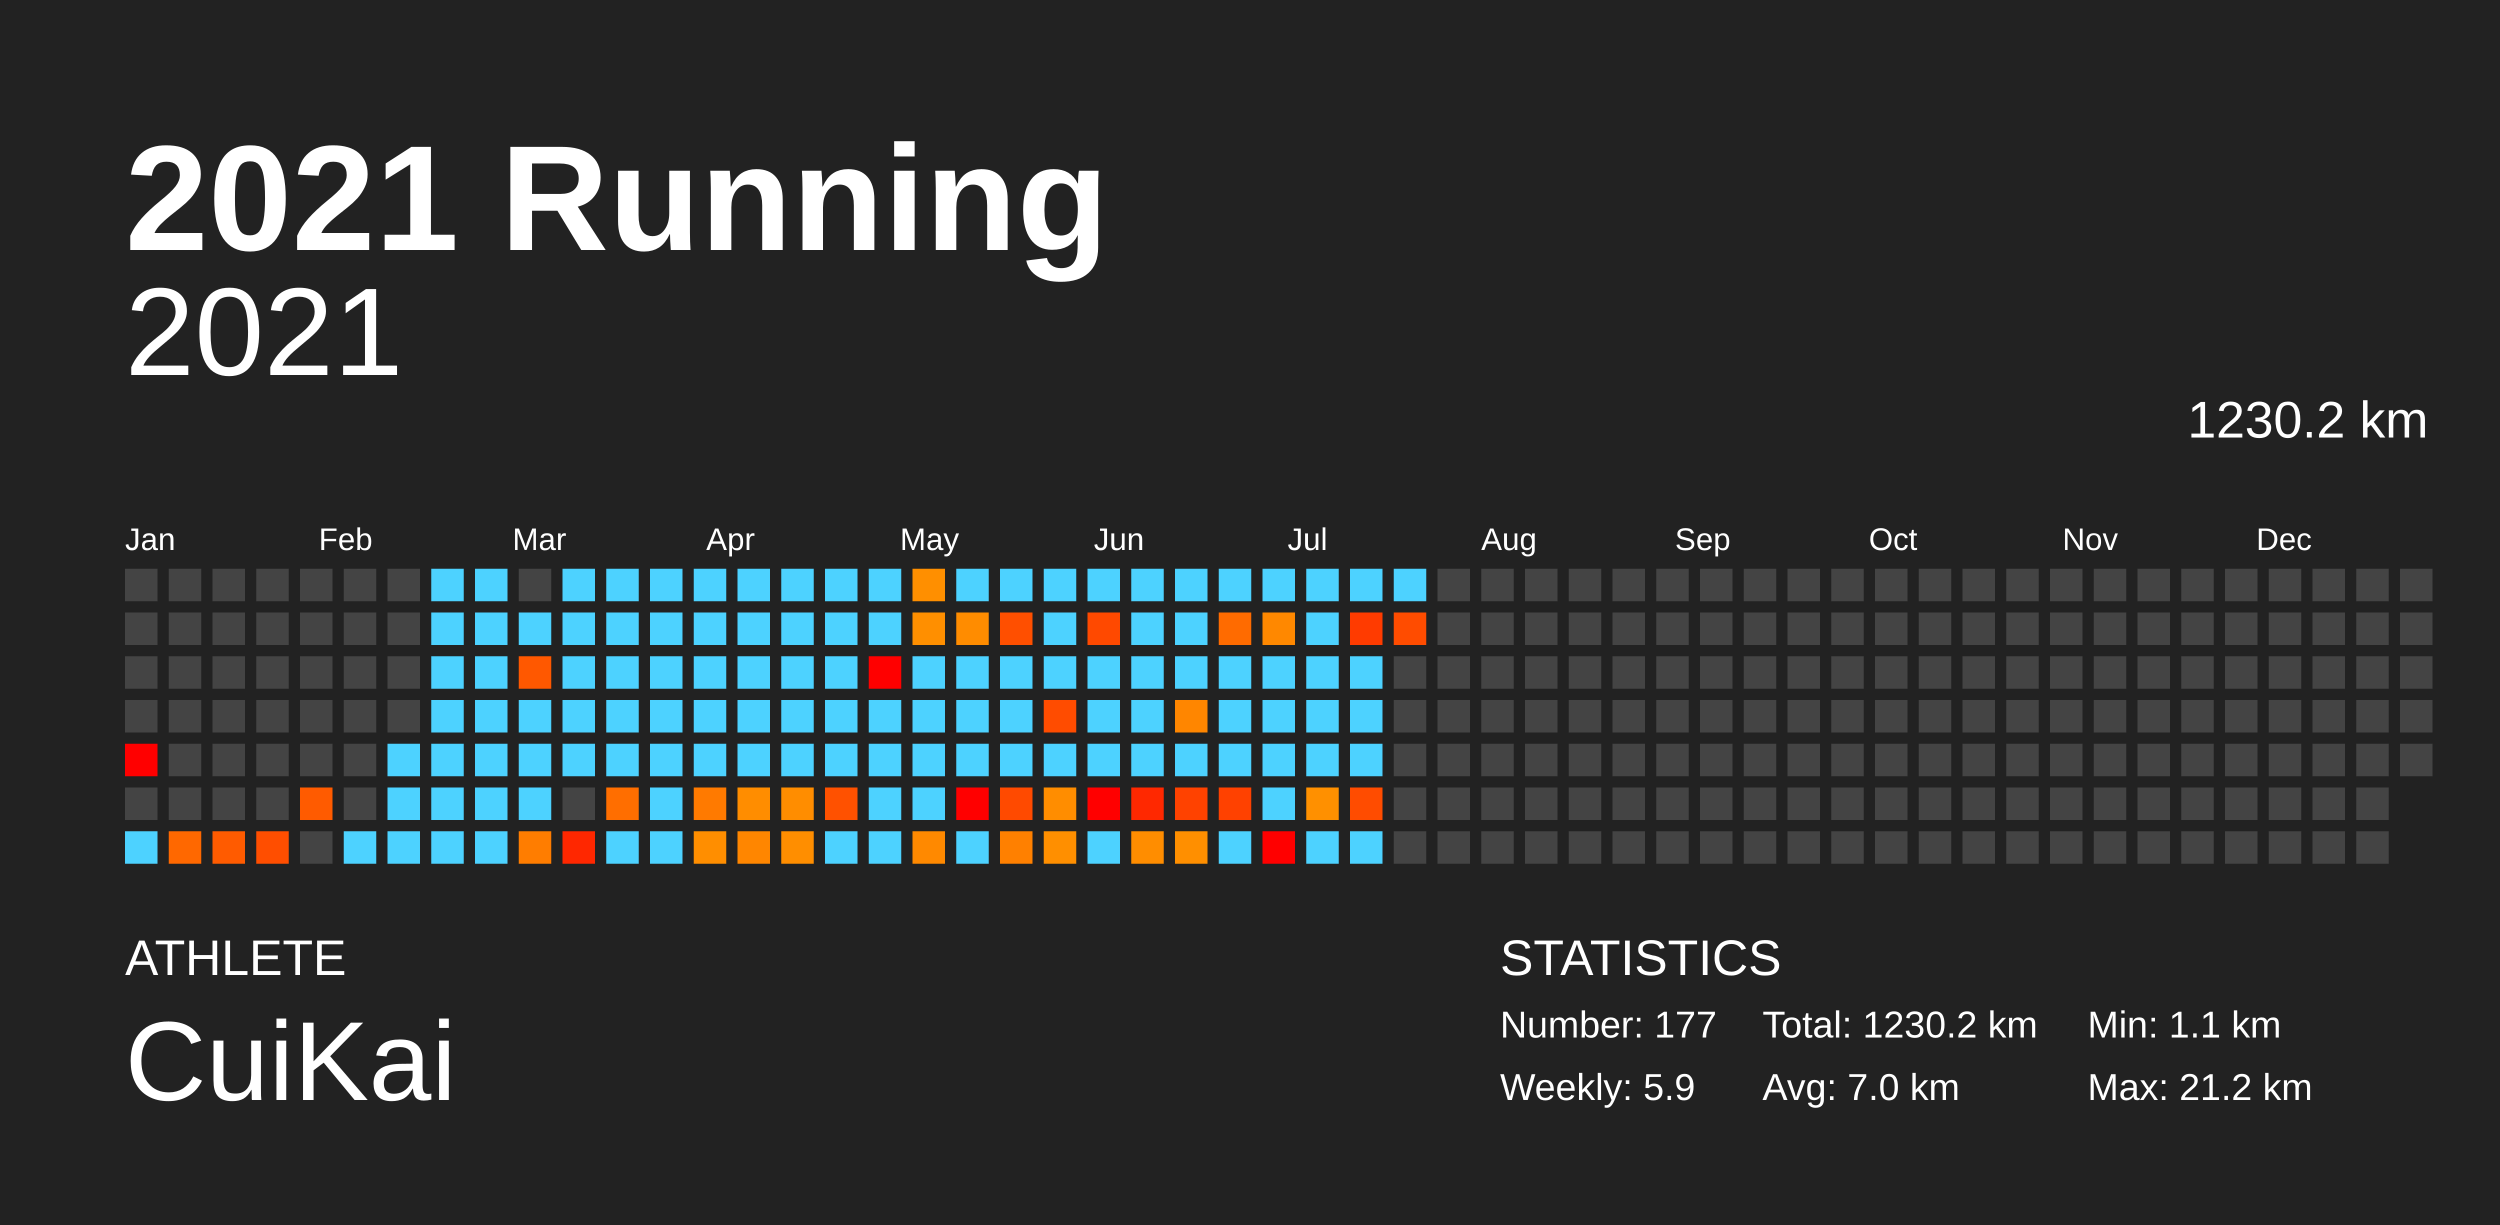
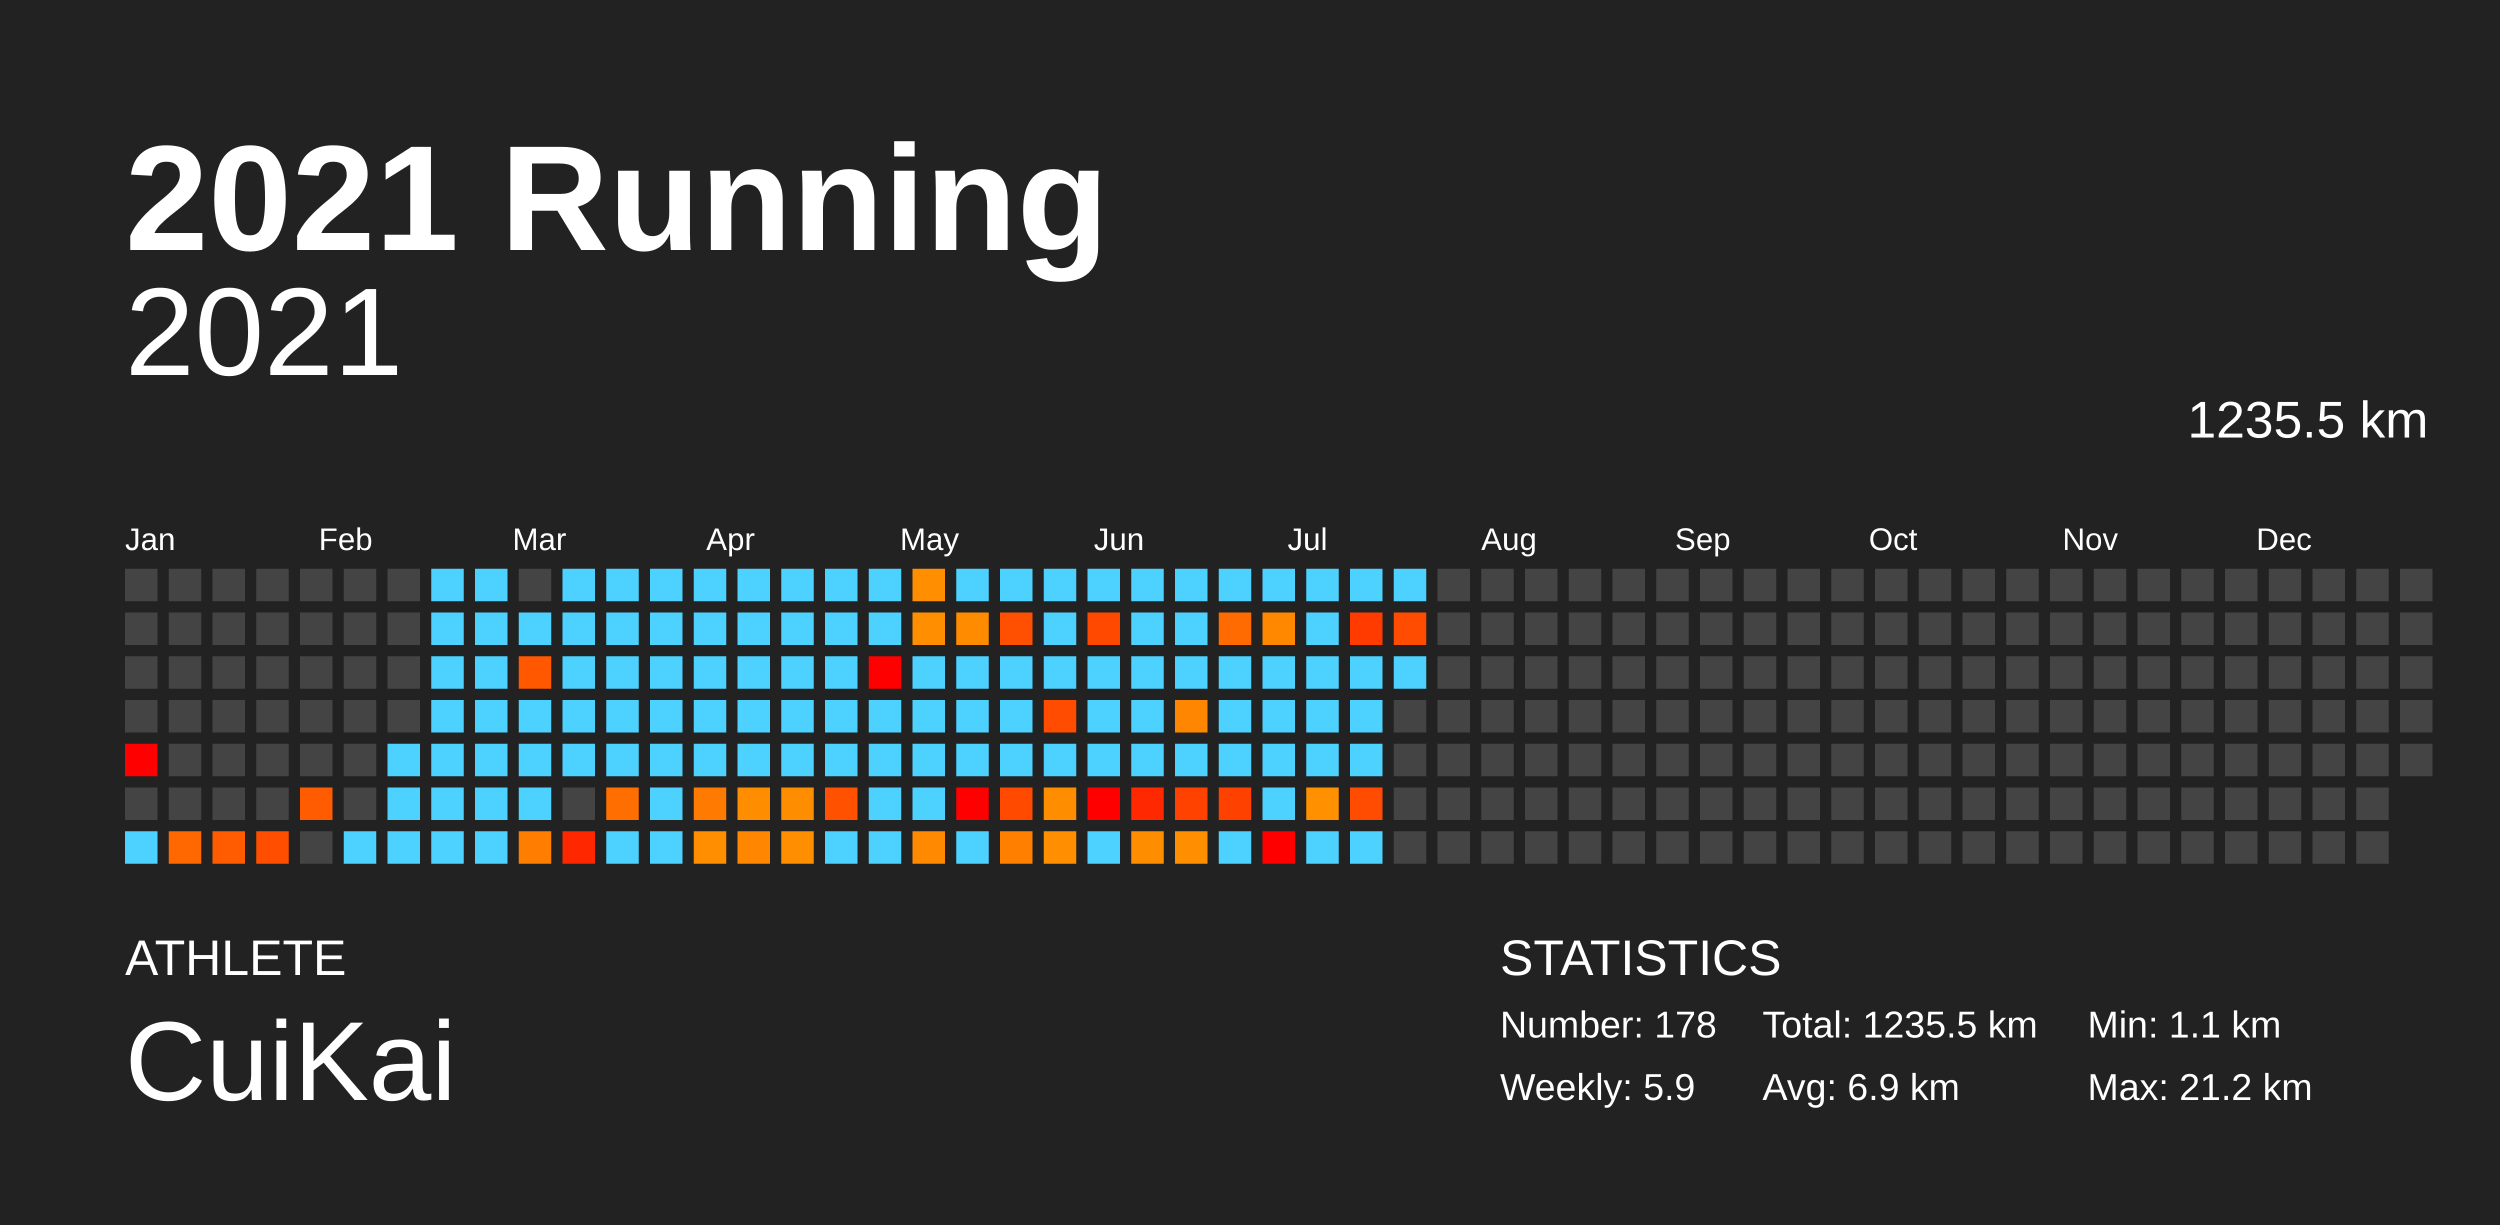
<svg xmlns="http://www.w3.org/2000/svg" baseProfile="full" height="98mm" version="1.1" viewBox="0,0,200,98" width="200mm">
  <defs />
  <rect fill="#222222" height="98" width="200" x="0" y="0" />
  <text fill="#FFFFFF" style="font-size:12px; font-family:Arial; font-weight:bold;" x="10" y="20">2021 Running</text>
  <text fill="#FFFFFF" style="font-size:4px; font-family:Arial" x="10" y="78">ATHLETE</text>
  <text fill="#FFFFFF" style="font-size:9px; font-family:Arial" x="10" y="88">CuiKai</text>
  <text fill="#FFFFFF" style="font-size:4px; font-family:Arial" x="120" y="78">STATISTICS</text>
-   <text fill="#FFFFFF" style="font-size:3px; font-family:Arial" x="120" y="83">Number: 177</text>
+   <text fill="#FFFFFF" style="font-size:3px; font-family:Arial" x="120" y="83">Number: 178</text>
  <text fill="#FFFFFF" style="font-size:3px; font-family:Arial" x="120" y="88">Weekly: 5.9</text>
-   <text fill="#FFFFFF" style="font-size:3px; font-family:Arial" x="141" y="83">Total: 1230.2 km</text>
-   <text fill="#FFFFFF" style="font-size:3px; font-family:Arial" x="141" y="88">Avg: 7.0 km</text>
+   <text fill="#FFFFFF" style="font-size:3px; font-family:Arial" x="141" y="83">Total: 1235.5 km</text>
+   <text fill="#FFFFFF" style="font-size:3px; font-family:Arial" x="141" y="88">Avg: 6.9 km</text>
  <text fill="#FFFFFF" style="font-size:3px; font-family:Arial" x="167" y="83">Min: 1.1 km</text>
  <text fill="#FFFFFF" style="font-size:3px; font-family:Arial" x="167" y="88">Max: 21.2 km</text>
  <text alignment-baseline="hanging" fill="#FFFFFF" style="font-size:10.0px; font-family:Arial;" x="10" y="30">2021</text>
-   <text alignment-baseline="hanging" fill="#FFFFFF" style="font-size:4.125px; font-family:Arial;" x="175" y="35">1230.2 km</text>
+   <text alignment-baseline="hanging" fill="#FFFFFF" style="font-size:4.125px; font-family:Arial;" x="175" y="35">1235.5 km</text>
  <text fill="#FFFFFF" style="font-size:2.5px; font-family:Arial" x="10.0" y="44">Jan</text>
  <text fill="#FFFFFF" style="font-size:2.5px; font-family:Arial" x="25.5" y="44">Feb</text>
  <text fill="#FFFFFF" style="font-size:2.5px; font-family:Arial" x="41.0" y="44">Mar</text>
  <text fill="#FFFFFF" style="font-size:2.5px; font-family:Arial" x="56.5" y="44">Apr</text>
  <text fill="#FFFFFF" style="font-size:2.5px; font-family:Arial" x="72.0" y="44">May</text>
  <text fill="#FFFFFF" style="font-size:2.5px; font-family:Arial" x="87.5" y="44">Jun</text>
  <text fill="#FFFFFF" style="font-size:2.5px; font-family:Arial" x="103.0" y="44">Jul</text>
  <text fill="#FFFFFF" style="font-size:2.5px; font-family:Arial" x="118.5" y="44">Aug</text>
  <text fill="#FFFFFF" style="font-size:2.5px; font-family:Arial" x="134.0" y="44">Sep</text>
  <text fill="#FFFFFF" style="font-size:2.5px; font-family:Arial" x="149.5" y="44">Oct</text>
  <text fill="#FFFFFF" style="font-size:2.5px; font-family:Arial" x="165.0" y="44">Nov</text>
  <text fill="#FFFFFF" style="font-size:2.5px; font-family:Arial" x="180.5" y="44">Dec</text>
  <rect fill="#444444" height="2.6" width="2.6" x="10.0" y="45.5" />
  <rect fill="#444444" height="2.6" width="2.6" x="10.0" y="49.0" />
  <rect fill="#444444" height="2.6" width="2.6" x="10.0" y="52.5" />
  <rect fill="#444444" height="2.6" width="2.6" x="10.0" y="56.0" />
  <rect fill="red" height="2.6" width="2.6" x="10.0" y="59.5" />
  <rect fill="#444444" height="2.6" width="2.6" x="10.0" y="63.0" />
  <rect fill="#4dd2ff" height="2.6" width="2.6" x="10.0" y="66.5" />
  <rect fill="#444444" height="2.6" width="2.6" x="13.5" y="45.5" />
  <rect fill="#444444" height="2.6" width="2.6" x="13.5" y="49.0" />
  <rect fill="#444444" height="2.6" width="2.6" x="13.5" y="52.5" />
  <rect fill="#444444" height="2.6" width="2.6" x="13.5" y="56.0" />
  <rect fill="#444444" height="2.6" width="2.6" x="13.5" y="59.5" />
  <rect fill="#444444" height="2.6" width="2.6" x="13.5" y="63.0" />
  <rect fill="#ff6800" height="2.6" width="2.6" x="13.5" y="66.5" />
  <rect fill="#444444" height="2.6" width="2.6" x="17.0" y="45.5" />
  <rect fill="#444444" height="2.6" width="2.6" x="17.0" y="49.0" />
  <rect fill="#444444" height="2.6" width="2.6" x="17.0" y="52.5" />
  <rect fill="#444444" height="2.6" width="2.6" x="17.0" y="56.0" />
  <rect fill="#444444" height="2.6" width="2.6" x="17.0" y="59.5" />
  <rect fill="#444444" height="2.6" width="2.6" x="17.0" y="63.0" />
  <rect fill="#ff5b00" height="2.6" width="2.6" x="17.0" y="66.5" />
  <rect fill="#444444" height="2.6" width="2.6" x="20.5" y="45.5" />
  <rect fill="#444444" height="2.6" width="2.6" x="20.5" y="49.0" />
  <rect fill="#444444" height="2.6" width="2.6" x="20.5" y="52.5" />
  <rect fill="#444444" height="2.6" width="2.6" x="20.5" y="56.0" />
  <rect fill="#444444" height="2.6" width="2.6" x="20.5" y="59.5" />
  <rect fill="#444444" height="2.6" width="2.6" x="20.5" y="63.0" />
  <rect fill="#ff4e00" height="2.6" width="2.6" x="20.5" y="66.5" />
  <rect fill="#444444" height="2.6" width="2.6" x="24.0" y="45.5" />
  <rect fill="#444444" height="2.6" width="2.6" x="24.0" y="49.0" />
  <rect fill="#444444" height="2.6" width="2.6" x="24.0" y="52.5" />
  <rect fill="#444444" height="2.6" width="2.6" x="24.0" y="56.0" />
  <rect fill="#444444" height="2.6" width="2.6" x="24.0" y="59.5" />
  <rect fill="#ff5b00" height="2.6" width="2.6" x="24.0" y="63.0" />
  <rect fill="#444444" height="2.6" width="2.6" x="24.0" y="66.5" />
  <rect fill="#444444" height="2.6" width="2.6" x="27.5" y="45.5" />
  <rect fill="#444444" height="2.6" width="2.6" x="27.5" y="49.0" />
  <rect fill="#444444" height="2.6" width="2.6" x="27.5" y="52.5" />
  <rect fill="#444444" height="2.6" width="2.6" x="27.5" y="56.0" />
  <rect fill="#444444" height="2.6" width="2.6" x="27.5" y="59.5" />
  <rect fill="#444444" height="2.6" width="2.6" x="27.5" y="63.0" />
  <rect fill="#4dd2ff" height="2.6" width="2.6" x="27.5" y="66.5" />
  <rect fill="#444444" height="2.6" width="2.6" x="31.0" y="45.5" />
  <rect fill="#444444" height="2.6" width="2.6" x="31.0" y="49.0" />
  <rect fill="#444444" height="2.6" width="2.6" x="31.0" y="52.5" />
  <rect fill="#444444" height="2.6" width="2.6" x="31.0" y="56.0" />
  <rect fill="#4dd2ff" height="2.6" width="2.6" x="31.0" y="59.5" />
  <rect fill="#4dd2ff" height="2.6" width="2.6" x="31.0" y="63.0" />
  <rect fill="#4dd2ff" height="2.6" width="2.6" x="31.0" y="66.5" />
  <rect fill="#4dd2ff" height="2.6" width="2.6" x="34.5" y="45.5" />
  <rect fill="#4dd2ff" height="2.6" width="2.6" x="34.5" y="49.0" />
  <rect fill="#4dd2ff" height="2.6" width="2.6" x="34.5" y="52.5" />
  <rect fill="#4dd2ff" height="2.6" width="2.6" x="34.5" y="56.0" />
  <rect fill="#4dd2ff" height="2.6" width="2.6" x="34.5" y="59.5" />
  <rect fill="#4dd2ff" height="2.6" width="2.6" x="34.5" y="63.0" />
  <rect fill="#4dd2ff" height="2.6" width="2.6" x="34.5" y="66.5" />
  <rect fill="#4dd2ff" height="2.6" width="2.6" x="38.0" y="45.5" />
  <rect fill="#4dd2ff" height="2.6" width="2.6" x="38.0" y="49.0" />
  <rect fill="#4dd2ff" height="2.6" width="2.6" x="38.0" y="52.5" />
  <rect fill="#4dd2ff" height="2.6" width="2.6" x="38.0" y="56.0" />
  <rect fill="#4dd2ff" height="2.6" width="2.6" x="38.0" y="59.5" />
  <rect fill="#4dd2ff" height="2.6" width="2.6" x="38.0" y="63.0" />
  <rect fill="#4dd2ff" height="2.6" width="2.6" x="38.0" y="66.5" />
  <rect fill="#444444" height="2.6" width="2.6" x="41.5" y="45.5" />
  <rect fill="#4dd2ff" height="2.6" width="2.6" x="41.5" y="49.0" />
  <rect fill="#ff5800" height="2.6" width="2.6" x="41.5" y="52.5" />
  <rect fill="#4dd2ff" height="2.6" width="2.6" x="41.5" y="56.0" />
  <rect fill="#4dd2ff" height="2.6" width="2.6" x="41.5" y="59.5" />
  <rect fill="#4dd2ff" height="2.6" width="2.6" x="41.5" y="63.0" />
  <rect fill="#ff7d00" height="2.6" width="2.6" x="41.5" y="66.5" />
  <rect fill="#4dd2ff" height="2.6" width="2.6" x="45.0" y="45.5" />
  <rect fill="#4dd2ff" height="2.6" width="2.6" x="45.0" y="49.0" />
  <rect fill="#4dd2ff" height="2.6" width="2.6" x="45.0" y="52.5" />
  <rect fill="#4dd2ff" height="2.6" width="2.6" x="45.0" y="56.0" />
  <rect fill="#4dd2ff" height="2.6" width="2.6" x="45.0" y="59.5" />
  <rect fill="#444444" height="2.6" width="2.6" x="45.0" y="63.0" />
  <rect fill="#ff2700" height="2.6" width="2.6" x="45.0" y="66.5" />
  <rect fill="#4dd2ff" height="2.6" width="2.6" x="48.5" y="45.5" />
  <rect fill="#4dd2ff" height="2.6" width="2.6" x="48.5" y="49.0" />
  <rect fill="#4dd2ff" height="2.6" width="2.6" x="48.5" y="52.5" />
  <rect fill="#4dd2ff" height="2.6" width="2.6" x="48.5" y="56.0" />
  <rect fill="#4dd2ff" height="2.6" width="2.6" x="48.5" y="59.5" />
  <rect fill="#ff6e00" height="2.6" width="2.6" x="48.5" y="63.0" />
  <rect fill="#4dd2ff" height="2.6" width="2.6" x="48.5" y="66.5" />
  <rect fill="#4dd2ff" height="2.6" width="2.6" x="52.0" y="45.5" />
  <rect fill="#4dd2ff" height="2.6" width="2.6" x="52.0" y="49.0" />
  <rect fill="#4dd2ff" height="2.6" width="2.6" x="52.0" y="52.5" />
  <rect fill="#4dd2ff" height="2.6" width="2.6" x="52.0" y="56.0" />
  <rect fill="#4dd2ff" height="2.6" width="2.6" x="52.0" y="59.5" />
  <rect fill="#4dd2ff" height="2.6" width="2.6" x="52.0" y="63.0" />
  <rect fill="#4dd2ff" height="2.6" width="2.6" x="52.0" y="66.5" />
  <rect fill="#4dd2ff" height="2.6" width="2.6" x="55.5" y="45.5" />
  <rect fill="#4dd2ff" height="2.6" width="2.6" x="55.5" y="49.0" />
  <rect fill="#4dd2ff" height="2.6" width="2.6" x="55.5" y="52.5" />
  <rect fill="#4dd2ff" height="2.6" width="2.6" x="55.5" y="56.0" />
  <rect fill="#4dd2ff" height="2.6" width="2.6" x="55.5" y="59.5" />
  <rect fill="#ff7a00" height="2.6" width="2.6" x="55.5" y="63.0" />
  <rect fill="#ff8e00" height="2.6" width="2.6" x="55.5" y="66.5" />
  <rect fill="#4dd2ff" height="2.6" width="2.6" x="59.0" y="45.5" />
  <rect fill="#4dd2ff" height="2.6" width="2.6" x="59.0" y="49.0" />
  <rect fill="#4dd2ff" height="2.6" width="2.6" x="59.0" y="52.5" />
  <rect fill="#4dd2ff" height="2.6" width="2.6" x="59.0" y="56.0" />
  <rect fill="#4dd2ff" height="2.6" width="2.6" x="59.0" y="59.5" />
  <rect fill="#ff8d00" height="2.6" width="2.6" x="59.0" y="63.0" />
  <rect fill="#ff8600" height="2.6" width="2.6" x="59.0" y="66.5" />
  <rect fill="#4dd2ff" height="2.6" width="2.6" x="62.5" y="45.5" />
  <rect fill="#4dd2ff" height="2.6" width="2.6" x="62.5" y="49.0" />
  <rect fill="#4dd2ff" height="2.6" width="2.6" x="62.5" y="52.5" />
  <rect fill="#4dd2ff" height="2.6" width="2.6" x="62.5" y="56.0" />
  <rect fill="#4dd2ff" height="2.6" width="2.6" x="62.5" y="59.5" />
  <rect fill="#ff8d00" height="2.6" width="2.6" x="62.5" y="63.0" />
  <rect fill="#ff8e00" height="2.6" width="2.6" x="62.5" y="66.5" />
  <rect fill="#4dd2ff" height="2.6" width="2.6" x="66.0" y="45.5" />
  <rect fill="#4dd2ff" height="2.6" width="2.6" x="66.0" y="49.0" />
  <rect fill="#4dd2ff" height="2.6" width="2.6" x="66.0" y="52.5" />
  <rect fill="#4dd2ff" height="2.6" width="2.6" x="66.0" y="56.0" />
  <rect fill="#4dd2ff" height="2.6" width="2.6" x="66.0" y="59.5" />
  <rect fill="#ff5100" height="2.6" width="2.6" x="66.0" y="63.0" />
  <rect fill="#4dd2ff" height="2.6" width="2.6" x="66.0" y="66.5" />
  <rect fill="#4dd2ff" height="2.6" width="2.6" x="69.5" y="45.5" />
  <rect fill="#4dd2ff" height="2.6" width="2.6" x="69.5" y="49.0" />
  <rect fill="red" height="2.6" width="2.6" x="69.5" y="52.5" />
  <rect fill="#4dd2ff" height="2.6" width="2.6" x="69.5" y="56.0" />
  <rect fill="#4dd2ff" height="2.6" width="2.6" x="69.5" y="59.5" />
  <rect fill="#4dd2ff" height="2.6" width="2.6" x="69.5" y="63.0" />
  <rect fill="#4dd2ff" height="2.6" width="2.6" x="69.5" y="66.5" />
  <rect fill="#ff8f00" height="2.6" width="2.6" x="73.0" y="45.5" />
  <rect fill="#ff8f00" height="2.6" width="2.6" x="73.0" y="49.0" />
  <rect fill="#4dd2ff" height="2.6" width="2.6" x="73.0" y="52.5" />
  <rect fill="#4dd2ff" height="2.6" width="2.6" x="73.0" y="56.0" />
  <rect fill="#4dd2ff" height="2.6" width="2.6" x="73.0" y="59.5" />
  <rect fill="#4dd2ff" height="2.6" width="2.6" x="73.0" y="63.0" />
  <rect fill="#ff8900" height="2.6" width="2.6" x="73.0" y="66.5" />
  <rect fill="#4dd2ff" height="2.6" width="2.6" x="76.5" y="45.5" />
  <rect fill="#ff8c00" height="2.6" width="2.6" x="76.5" y="49.0" />
  <rect fill="#4dd2ff" height="2.6" width="2.6" x="76.5" y="52.5" />
  <rect fill="#4dd2ff" height="2.6" width="2.6" x="76.5" y="56.0" />
  <rect fill="#4dd2ff" height="2.6" width="2.6" x="76.5" y="59.5" />
  <rect fill="red" height="2.6" width="2.6" x="76.5" y="63.0" />
  <rect fill="#4dd2ff" height="2.6" width="2.6" x="76.5" y="66.5" />
  <rect fill="#4dd2ff" height="2.6" width="2.6" x="80.0" y="45.5" />
  <rect fill="#ff4f00" height="2.6" width="2.6" x="80.0" y="49.0" />
  <rect fill="#4dd2ff" height="2.6" width="2.6" x="80.0" y="52.5" />
  <rect fill="#4dd2ff" height="2.6" width="2.6" x="80.0" y="56.0" />
  <rect fill="#4dd2ff" height="2.6" width="2.6" x="80.0" y="59.5" />
  <rect fill="#ff4a00" height="2.6" width="2.6" x="80.0" y="63.0" />
  <rect fill="#ff8000" height="2.6" width="2.6" x="80.0" y="66.5" />
  <rect fill="#4dd2ff" height="2.6" width="2.6" x="83.5" y="45.5" />
  <rect fill="#4dd2ff" height="2.6" width="2.6" x="83.5" y="49.0" />
  <rect fill="#4dd2ff" height="2.6" width="2.6" x="83.5" y="52.5" />
  <rect fill="#ff4c00" height="2.6" width="2.6" x="83.5" y="56.0" />
  <rect fill="#4dd2ff" height="2.6" width="2.6" x="83.5" y="59.5" />
  <rect fill="#ff8d00" height="2.6" width="2.6" x="83.5" y="63.0" />
  <rect fill="#ff8f00" height="2.6" width="2.6" x="83.5" y="66.5" />
  <rect fill="#4dd2ff" height="2.6" width="2.6" x="87.0" y="45.5" />
  <rect fill="#ff4900" height="2.6" width="2.6" x="87.0" y="49.0" />
  <rect fill="#4dd2ff" height="2.6" width="2.6" x="87.0" y="52.5" />
  <rect fill="#4dd2ff" height="2.6" width="2.6" x="87.0" y="56.0" />
  <rect fill="#4dd2ff" height="2.6" width="2.6" x="87.0" y="59.5" />
  <rect fill="red" height="2.6" width="2.6" x="87.0" y="63.0" />
  <rect fill="#4dd2ff" height="2.6" width="2.6" x="87.0" y="66.5" />
  <rect fill="#4dd2ff" height="2.6" width="2.6" x="90.5" y="45.5" />
  <rect fill="#4dd2ff" height="2.6" width="2.6" x="90.5" y="49.0" />
  <rect fill="#4dd2ff" height="2.6" width="2.6" x="90.5" y="52.5" />
  <rect fill="#4dd2ff" height="2.6" width="2.6" x="90.5" y="56.0" />
  <rect fill="#4dd2ff" height="2.6" width="2.6" x="90.5" y="59.5" />
  <rect fill="#ff2800" height="2.6" width="2.6" x="90.5" y="63.0" />
  <rect fill="#ff8d00" height="2.6" width="2.6" x="90.5" y="66.5" />
  <rect fill="#4dd2ff" height="2.6" width="2.6" x="94.0" y="45.5" />
  <rect fill="#4dd2ff" height="2.6" width="2.6" x="94.0" y="49.0" />
  <rect fill="#4dd2ff" height="2.6" width="2.6" x="94.0" y="52.5" />
  <rect fill="#ff8600" height="2.6" width="2.6" x="94.0" y="56.0" />
  <rect fill="#4dd2ff" height="2.6" width="2.6" x="94.0" y="59.5" />
  <rect fill="#ff4200" height="2.6" width="2.6" x="94.0" y="63.0" />
  <rect fill="#ff8f00" height="2.6" width="2.6" x="94.0" y="66.5" />
  <rect fill="#4dd2ff" height="2.6" width="2.6" x="97.5" y="45.5" />
  <rect fill="#ff6b00" height="2.6" width="2.6" x="97.5" y="49.0" />
  <rect fill="#4dd2ff" height="2.6" width="2.6" x="97.5" y="52.5" />
  <rect fill="#4dd2ff" height="2.6" width="2.6" x="97.5" y="56.0" />
  <rect fill="#4dd2ff" height="2.6" width="2.6" x="97.5" y="59.5" />
  <rect fill="#ff4100" height="2.6" width="2.6" x="97.5" y="63.0" />
  <rect fill="#4dd2ff" height="2.6" width="2.6" x="97.5" y="66.5" />
  <rect fill="#4dd2ff" height="2.6" width="2.6" x="101.0" y="45.5" />
  <rect fill="#ff8800" height="2.6" width="2.6" x="101.0" y="49.0" />
  <rect fill="#4dd2ff" height="2.6" width="2.6" x="101.0" y="52.5" />
  <rect fill="#4dd2ff" height="2.6" width="2.6" x="101.0" y="56.0" />
  <rect fill="#4dd2ff" height="2.6" width="2.6" x="101.0" y="59.5" />
  <rect fill="#4dd2ff" height="2.6" width="2.6" x="101.0" y="63.0" />
  <rect fill="red" height="2.6" width="2.6" x="101.0" y="66.5" />
  <rect fill="#4dd2ff" height="2.6" width="2.6" x="104.5" y="45.5" />
  <rect fill="#4dd2ff" height="2.6" width="2.6" x="104.5" y="49.0" />
  <rect fill="#4dd2ff" height="2.6" width="2.6" x="104.5" y="52.5" />
  <rect fill="#4dd2ff" height="2.6" width="2.6" x="104.5" y="56.0" />
  <rect fill="#4dd2ff" height="2.6" width="2.6" x="104.5" y="59.5" />
  <rect fill="#ff9000" height="2.6" width="2.6" x="104.5" y="63.0" />
  <rect fill="#4dd2ff" height="2.6" width="2.6" x="104.5" y="66.5" />
  <rect fill="#4dd2ff" height="2.6" width="2.6" x="108.0" y="45.5" />
  <rect fill="#ff3b00" height="2.6" width="2.6" x="108.0" y="49.0" />
  <rect fill="#4dd2ff" height="2.6" width="2.6" x="108.0" y="52.5" />
  <rect fill="#4dd2ff" height="2.6" width="2.6" x="108.0" y="56.0" />
  <rect fill="#4dd2ff" height="2.6" width="2.6" x="108.0" y="59.5" />
  <rect fill="#ff4c00" height="2.6" width="2.6" x="108.0" y="63.0" />
  <rect fill="#4dd2ff" height="2.6" width="2.6" x="108.0" y="66.5" />
  <rect fill="#4dd2ff" height="2.6" width="2.6" x="111.5" y="45.5" />
  <rect fill="#ff4c00" height="2.6" width="2.6" x="111.5" y="49.0" />
-   <rect fill="#444444" height="2.6" width="2.6" x="111.5" y="52.5" />
+   <rect fill="#4dd2ff" height="2.6" width="2.6" x="111.5" y="52.5" />
  <rect fill="#444444" height="2.6" width="2.6" x="111.5" y="56.0" />
  <rect fill="#444444" height="2.6" width="2.6" x="111.5" y="59.5" />
  <rect fill="#444444" height="2.6" width="2.6" x="111.5" y="63.0" />
  <rect fill="#444444" height="2.6" width="2.6" x="111.5" y="66.5" />
  <rect fill="#444444" height="2.6" width="2.6" x="115.0" y="45.5" />
  <rect fill="#444444" height="2.6" width="2.6" x="115.0" y="49.0" />
  <rect fill="#444444" height="2.6" width="2.6" x="115.0" y="52.5" />
  <rect fill="#444444" height="2.6" width="2.6" x="115.0" y="56.0" />
  <rect fill="#444444" height="2.6" width="2.6" x="115.0" y="59.5" />
  <rect fill="#444444" height="2.6" width="2.6" x="115.0" y="63.0" />
  <rect fill="#444444" height="2.6" width="2.6" x="115.0" y="66.5" />
  <rect fill="#444444" height="2.6" width="2.6" x="118.5" y="45.5" />
  <rect fill="#444444" height="2.6" width="2.6" x="118.5" y="49.0" />
  <rect fill="#444444" height="2.6" width="2.6" x="118.5" y="52.5" />
  <rect fill="#444444" height="2.6" width="2.6" x="118.5" y="56.0" />
  <rect fill="#444444" height="2.6" width="2.6" x="118.5" y="59.5" />
  <rect fill="#444444" height="2.6" width="2.6" x="118.5" y="63.0" />
  <rect fill="#444444" height="2.6" width="2.6" x="118.5" y="66.5" />
  <rect fill="#444444" height="2.6" width="2.6" x="122.0" y="45.5" />
  <rect fill="#444444" height="2.6" width="2.6" x="122.0" y="49.0" />
  <rect fill="#444444" height="2.6" width="2.6" x="122.0" y="52.5" />
  <rect fill="#444444" height="2.6" width="2.6" x="122.0" y="56.0" />
  <rect fill="#444444" height="2.6" width="2.6" x="122.0" y="59.5" />
  <rect fill="#444444" height="2.6" width="2.6" x="122.0" y="63.0" />
  <rect fill="#444444" height="2.6" width="2.6" x="122.0" y="66.5" />
  <rect fill="#444444" height="2.6" width="2.6" x="125.5" y="45.5" />
  <rect fill="#444444" height="2.6" width="2.6" x="125.5" y="49.0" />
  <rect fill="#444444" height="2.6" width="2.6" x="125.5" y="52.5" />
  <rect fill="#444444" height="2.6" width="2.6" x="125.5" y="56.0" />
  <rect fill="#444444" height="2.6" width="2.6" x="125.5" y="59.5" />
  <rect fill="#444444" height="2.6" width="2.6" x="125.5" y="63.0" />
  <rect fill="#444444" height="2.6" width="2.6" x="125.5" y="66.5" />
  <rect fill="#444444" height="2.6" width="2.6" x="129.0" y="45.5" />
  <rect fill="#444444" height="2.6" width="2.6" x="129.0" y="49.0" />
  <rect fill="#444444" height="2.6" width="2.6" x="129.0" y="52.5" />
  <rect fill="#444444" height="2.6" width="2.6" x="129.0" y="56.0" />
  <rect fill="#444444" height="2.6" width="2.6" x="129.0" y="59.5" />
  <rect fill="#444444" height="2.6" width="2.6" x="129.0" y="63.0" />
  <rect fill="#444444" height="2.6" width="2.6" x="129.0" y="66.5" />
  <rect fill="#444444" height="2.6" width="2.6" x="132.5" y="45.5" />
  <rect fill="#444444" height="2.6" width="2.6" x="132.5" y="49.0" />
  <rect fill="#444444" height="2.6" width="2.6" x="132.5" y="52.5" />
  <rect fill="#444444" height="2.6" width="2.6" x="132.5" y="56.0" />
  <rect fill="#444444" height="2.6" width="2.6" x="132.5" y="59.5" />
  <rect fill="#444444" height="2.6" width="2.6" x="132.5" y="63.0" />
  <rect fill="#444444" height="2.6" width="2.6" x="132.5" y="66.5" />
  <rect fill="#444444" height="2.6" width="2.6" x="136.0" y="45.5" />
  <rect fill="#444444" height="2.6" width="2.6" x="136.0" y="49.0" />
  <rect fill="#444444" height="2.6" width="2.6" x="136.0" y="52.5" />
  <rect fill="#444444" height="2.6" width="2.6" x="136.0" y="56.0" />
  <rect fill="#444444" height="2.6" width="2.6" x="136.0" y="59.5" />
  <rect fill="#444444" height="2.6" width="2.6" x="136.0" y="63.0" />
  <rect fill="#444444" height="2.6" width="2.6" x="136.0" y="66.5" />
  <rect fill="#444444" height="2.6" width="2.6" x="139.5" y="45.5" />
  <rect fill="#444444" height="2.6" width="2.6" x="139.5" y="49.0" />
  <rect fill="#444444" height="2.6" width="2.6" x="139.5" y="52.5" />
  <rect fill="#444444" height="2.6" width="2.6" x="139.5" y="56.0" />
  <rect fill="#444444" height="2.6" width="2.6" x="139.5" y="59.5" />
  <rect fill="#444444" height="2.6" width="2.6" x="139.5" y="63.0" />
  <rect fill="#444444" height="2.6" width="2.6" x="139.5" y="66.5" />
  <rect fill="#444444" height="2.6" width="2.6" x="143.0" y="45.5" />
  <rect fill="#444444" height="2.6" width="2.6" x="143.0" y="49.0" />
  <rect fill="#444444" height="2.6" width="2.6" x="143.0" y="52.5" />
  <rect fill="#444444" height="2.6" width="2.6" x="143.0" y="56.0" />
  <rect fill="#444444" height="2.6" width="2.6" x="143.0" y="59.5" />
  <rect fill="#444444" height="2.6" width="2.6" x="143.0" y="63.0" />
  <rect fill="#444444" height="2.6" width="2.6" x="143.0" y="66.5" />
  <rect fill="#444444" height="2.6" width="2.6" x="146.5" y="45.5" />
  <rect fill="#444444" height="2.6" width="2.6" x="146.5" y="49.0" />
  <rect fill="#444444" height="2.6" width="2.6" x="146.5" y="52.5" />
  <rect fill="#444444" height="2.6" width="2.6" x="146.5" y="56.0" />
  <rect fill="#444444" height="2.6" width="2.6" x="146.5" y="59.5" />
  <rect fill="#444444" height="2.6" width="2.6" x="146.5" y="63.0" />
  <rect fill="#444444" height="2.6" width="2.6" x="146.5" y="66.5" />
  <rect fill="#444444" height="2.6" width="2.6" x="150.0" y="45.5" />
  <rect fill="#444444" height="2.6" width="2.6" x="150.0" y="49.0" />
  <rect fill="#444444" height="2.6" width="2.6" x="150.0" y="52.5" />
  <rect fill="#444444" height="2.6" width="2.6" x="150.0" y="56.0" />
  <rect fill="#444444" height="2.6" width="2.6" x="150.0" y="59.5" />
  <rect fill="#444444" height="2.6" width="2.6" x="150.0" y="63.0" />
  <rect fill="#444444" height="2.6" width="2.6" x="150.0" y="66.5" />
  <rect fill="#444444" height="2.6" width="2.6" x="153.5" y="45.5" />
  <rect fill="#444444" height="2.6" width="2.6" x="153.5" y="49.0" />
  <rect fill="#444444" height="2.6" width="2.6" x="153.5" y="52.5" />
  <rect fill="#444444" height="2.6" width="2.6" x="153.5" y="56.0" />
  <rect fill="#444444" height="2.6" width="2.6" x="153.5" y="59.5" />
  <rect fill="#444444" height="2.6" width="2.6" x="153.5" y="63.0" />
  <rect fill="#444444" height="2.6" width="2.6" x="153.5" y="66.5" />
  <rect fill="#444444" height="2.6" width="2.6" x="157.0" y="45.5" />
  <rect fill="#444444" height="2.6" width="2.6" x="157.0" y="49.0" />
  <rect fill="#444444" height="2.6" width="2.6" x="157.0" y="52.5" />
  <rect fill="#444444" height="2.6" width="2.6" x="157.0" y="56.0" />
  <rect fill="#444444" height="2.6" width="2.6" x="157.0" y="59.5" />
  <rect fill="#444444" height="2.6" width="2.6" x="157.0" y="63.0" />
  <rect fill="#444444" height="2.6" width="2.6" x="157.0" y="66.5" />
  <rect fill="#444444" height="2.6" width="2.6" x="160.5" y="45.5" />
  <rect fill="#444444" height="2.6" width="2.6" x="160.5" y="49.0" />
  <rect fill="#444444" height="2.6" width="2.6" x="160.5" y="52.5" />
  <rect fill="#444444" height="2.6" width="2.6" x="160.5" y="56.0" />
  <rect fill="#444444" height="2.6" width="2.6" x="160.5" y="59.5" />
  <rect fill="#444444" height="2.6" width="2.6" x="160.5" y="63.0" />
  <rect fill="#444444" height="2.6" width="2.6" x="160.5" y="66.5" />
  <rect fill="#444444" height="2.6" width="2.6" x="164.0" y="45.5" />
  <rect fill="#444444" height="2.6" width="2.6" x="164.0" y="49.0" />
  <rect fill="#444444" height="2.6" width="2.6" x="164.0" y="52.5" />
  <rect fill="#444444" height="2.6" width="2.6" x="164.0" y="56.0" />
  <rect fill="#444444" height="2.6" width="2.6" x="164.0" y="59.5" />
  <rect fill="#444444" height="2.6" width="2.6" x="164.0" y="63.0" />
  <rect fill="#444444" height="2.6" width="2.6" x="164.0" y="66.5" />
  <rect fill="#444444" height="2.6" width="2.6" x="167.5" y="45.5" />
  <rect fill="#444444" height="2.6" width="2.6" x="167.5" y="49.0" />
  <rect fill="#444444" height="2.6" width="2.6" x="167.5" y="52.5" />
  <rect fill="#444444" height="2.6" width="2.6" x="167.5" y="56.0" />
  <rect fill="#444444" height="2.6" width="2.6" x="167.5" y="59.5" />
  <rect fill="#444444" height="2.6" width="2.6" x="167.5" y="63.0" />
  <rect fill="#444444" height="2.6" width="2.6" x="167.5" y="66.5" />
  <rect fill="#444444" height="2.6" width="2.6" x="171.0" y="45.5" />
  <rect fill="#444444" height="2.6" width="2.6" x="171.0" y="49.0" />
  <rect fill="#444444" height="2.6" width="2.6" x="171.0" y="52.5" />
  <rect fill="#444444" height="2.6" width="2.6" x="171.0" y="56.0" />
  <rect fill="#444444" height="2.6" width="2.6" x="171.0" y="59.5" />
  <rect fill="#444444" height="2.6" width="2.6" x="171.0" y="63.0" />
  <rect fill="#444444" height="2.6" width="2.6" x="171.0" y="66.5" />
  <rect fill="#444444" height="2.6" width="2.6" x="174.5" y="45.5" />
  <rect fill="#444444" height="2.6" width="2.6" x="174.5" y="49.0" />
  <rect fill="#444444" height="2.6" width="2.6" x="174.5" y="52.5" />
  <rect fill="#444444" height="2.6" width="2.6" x="174.5" y="56.0" />
  <rect fill="#444444" height="2.6" width="2.6" x="174.5" y="59.5" />
  <rect fill="#444444" height="2.6" width="2.6" x="174.5" y="63.0" />
  <rect fill="#444444" height="2.6" width="2.6" x="174.5" y="66.5" />
  <rect fill="#444444" height="2.6" width="2.6" x="178.0" y="45.5" />
  <rect fill="#444444" height="2.6" width="2.6" x="178.0" y="49.0" />
  <rect fill="#444444" height="2.6" width="2.6" x="178.0" y="52.5" />
  <rect fill="#444444" height="2.6" width="2.6" x="178.0" y="56.0" />
  <rect fill="#444444" height="2.6" width="2.6" x="178.0" y="59.5" />
  <rect fill="#444444" height="2.6" width="2.6" x="178.0" y="63.0" />
  <rect fill="#444444" height="2.6" width="2.6" x="178.0" y="66.5" />
  <rect fill="#444444" height="2.6" width="2.6" x="181.5" y="45.5" />
  <rect fill="#444444" height="2.6" width="2.6" x="181.5" y="49.0" />
  <rect fill="#444444" height="2.6" width="2.6" x="181.5" y="52.5" />
  <rect fill="#444444" height="2.6" width="2.6" x="181.5" y="56.0" />
  <rect fill="#444444" height="2.6" width="2.6" x="181.5" y="59.5" />
  <rect fill="#444444" height="2.6" width="2.6" x="181.5" y="63.0" />
  <rect fill="#444444" height="2.6" width="2.6" x="181.5" y="66.5" />
  <rect fill="#444444" height="2.6" width="2.6" x="185.0" y="45.5" />
  <rect fill="#444444" height="2.6" width="2.6" x="185.0" y="49.0" />
  <rect fill="#444444" height="2.6" width="2.6" x="185.0" y="52.5" />
  <rect fill="#444444" height="2.6" width="2.6" x="185.0" y="56.0" />
  <rect fill="#444444" height="2.6" width="2.6" x="185.0" y="59.5" />
  <rect fill="#444444" height="2.6" width="2.6" x="185.0" y="63.0" />
  <rect fill="#444444" height="2.6" width="2.6" x="185.0" y="66.5" />
  <rect fill="#444444" height="2.6" width="2.6" x="188.5" y="45.5" />
  <rect fill="#444444" height="2.6" width="2.6" x="188.5" y="49.0" />
  <rect fill="#444444" height="2.6" width="2.6" x="188.5" y="52.5" />
  <rect fill="#444444" height="2.6" width="2.6" x="188.5" y="56.0" />
  <rect fill="#444444" height="2.6" width="2.6" x="188.5" y="59.5" />
  <rect fill="#444444" height="2.6" width="2.6" x="188.5" y="63.0" />
  <rect fill="#444444" height="2.6" width="2.6" x="188.5" y="66.5" />
  <rect fill="#444444" height="2.6" width="2.6" x="192.0" y="45.5" />
  <rect fill="#444444" height="2.6" width="2.6" x="192.0" y="49.0" />
  <rect fill="#444444" height="2.6" width="2.6" x="192.0" y="52.5" />
  <rect fill="#444444" height="2.6" width="2.6" x="192.0" y="56.0" />
  <rect fill="#444444" height="2.6" width="2.6" x="192.0" y="59.5" />
</svg>
